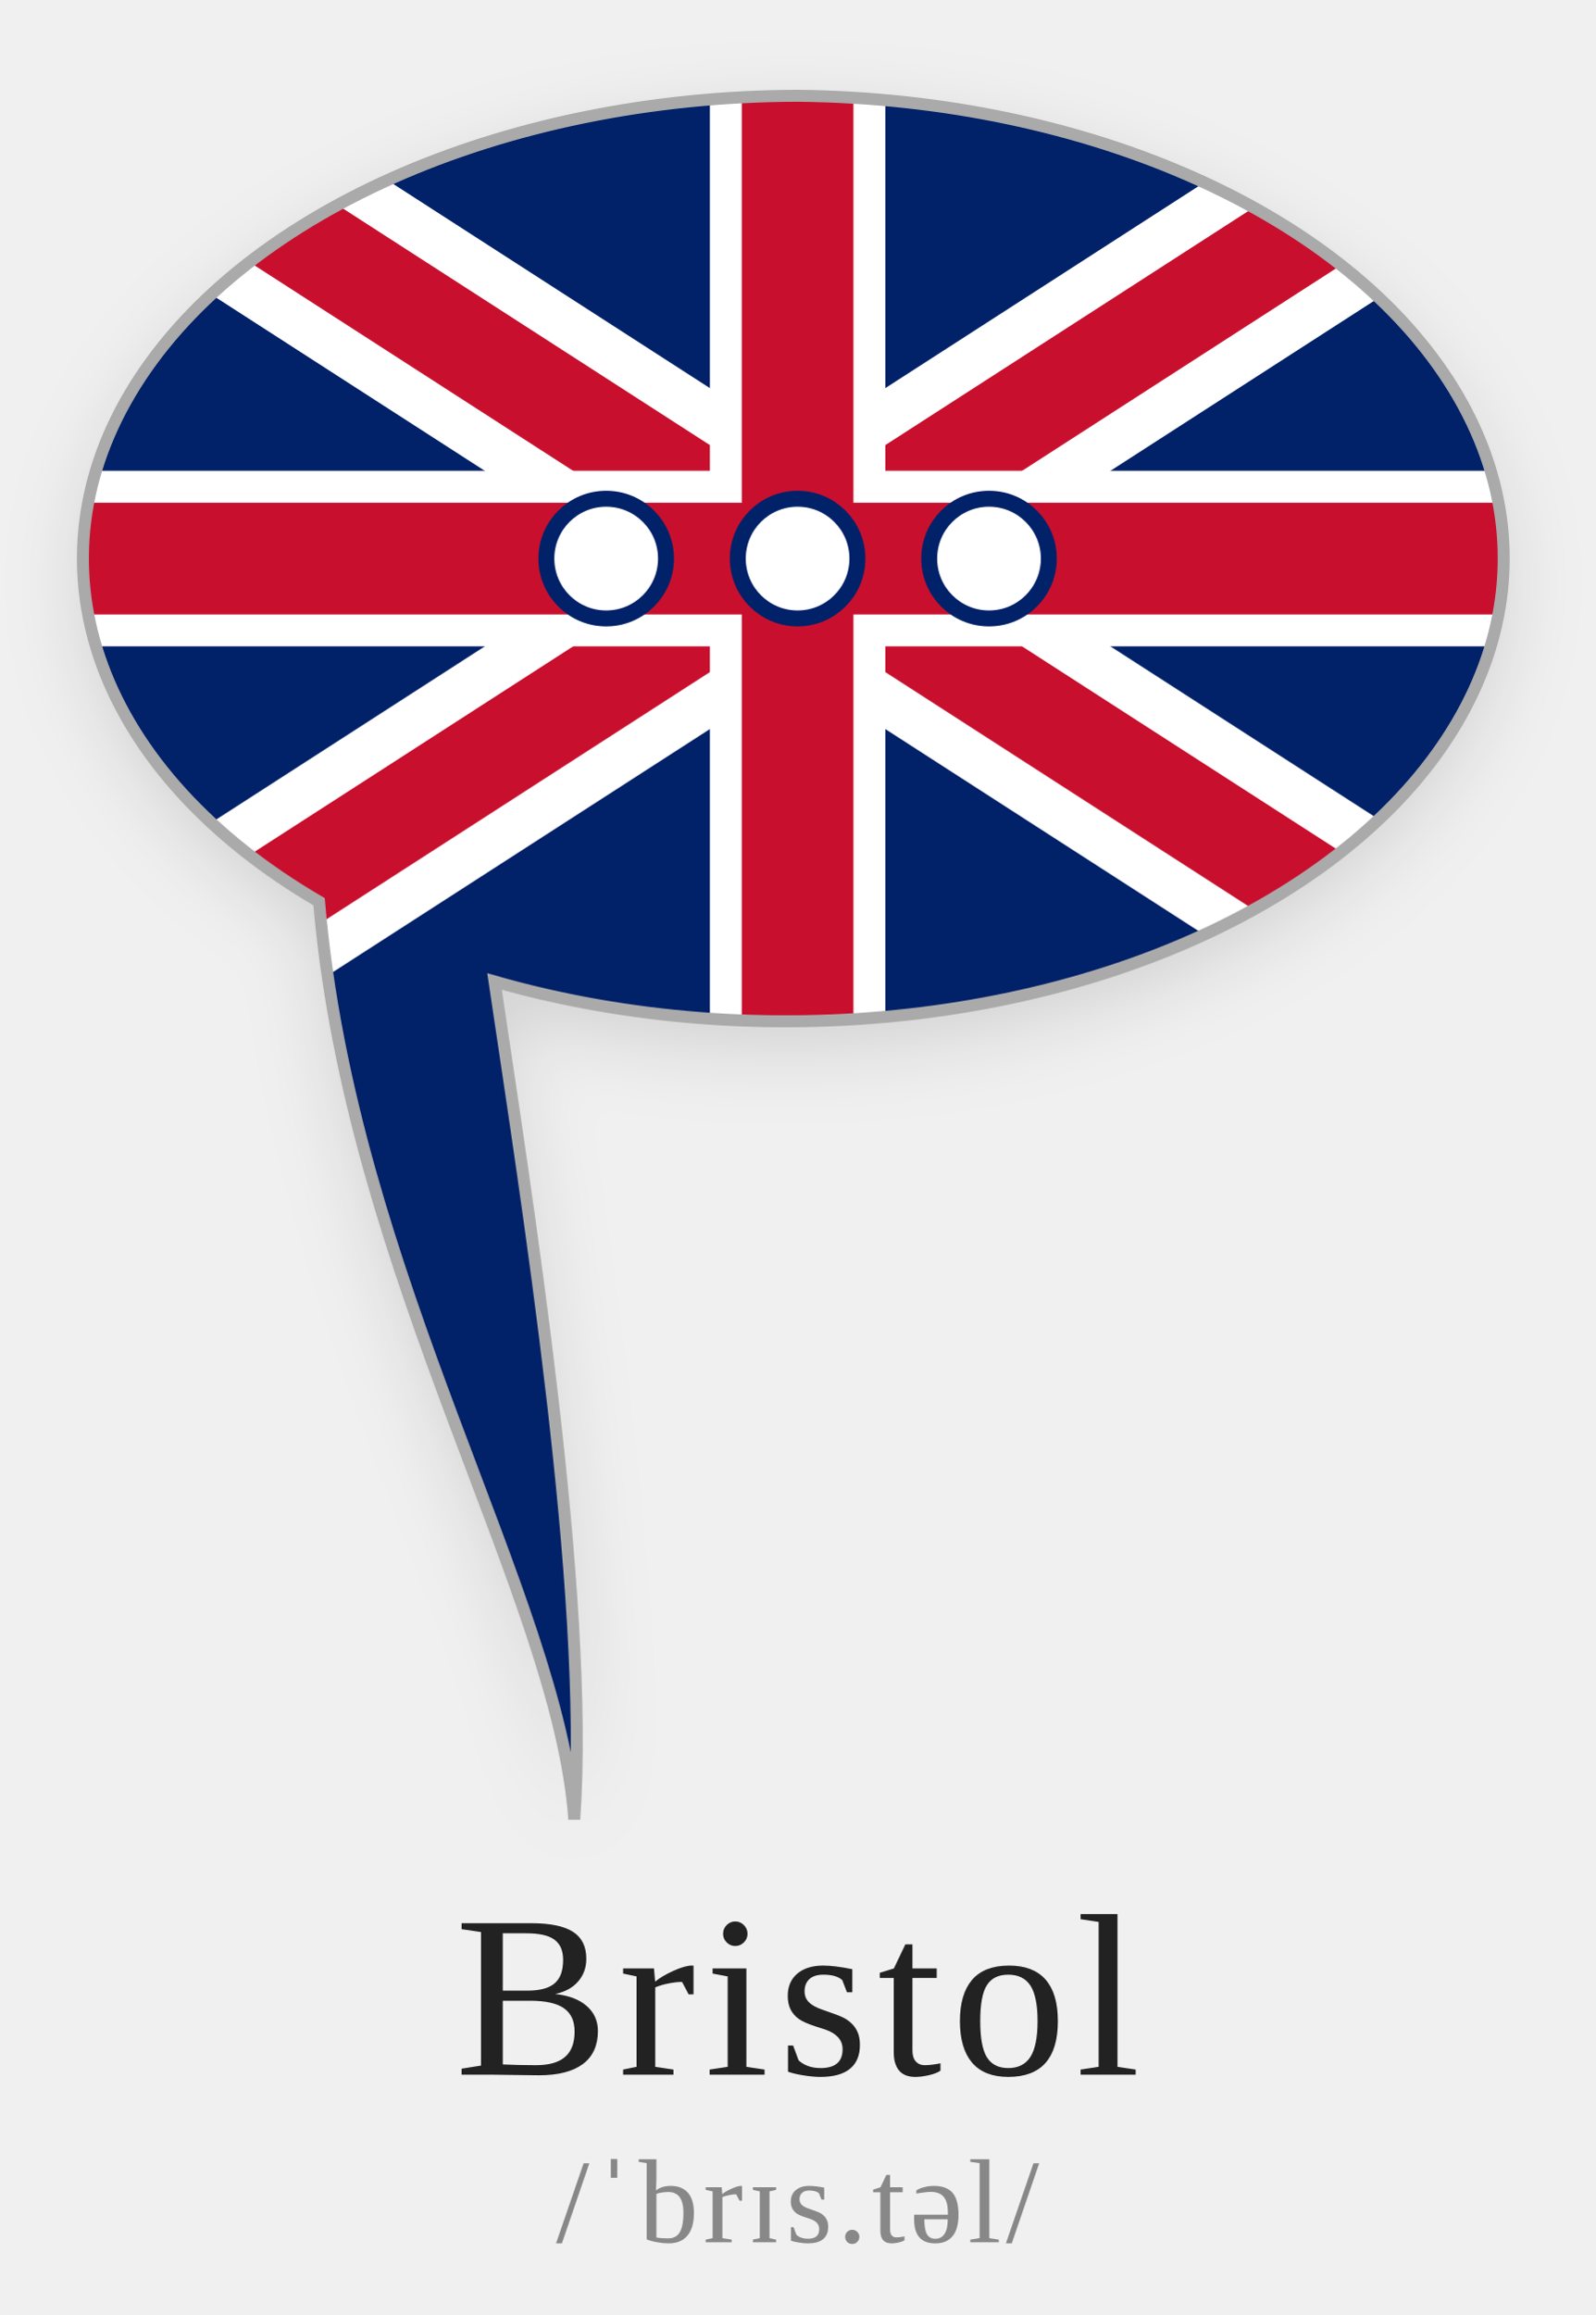
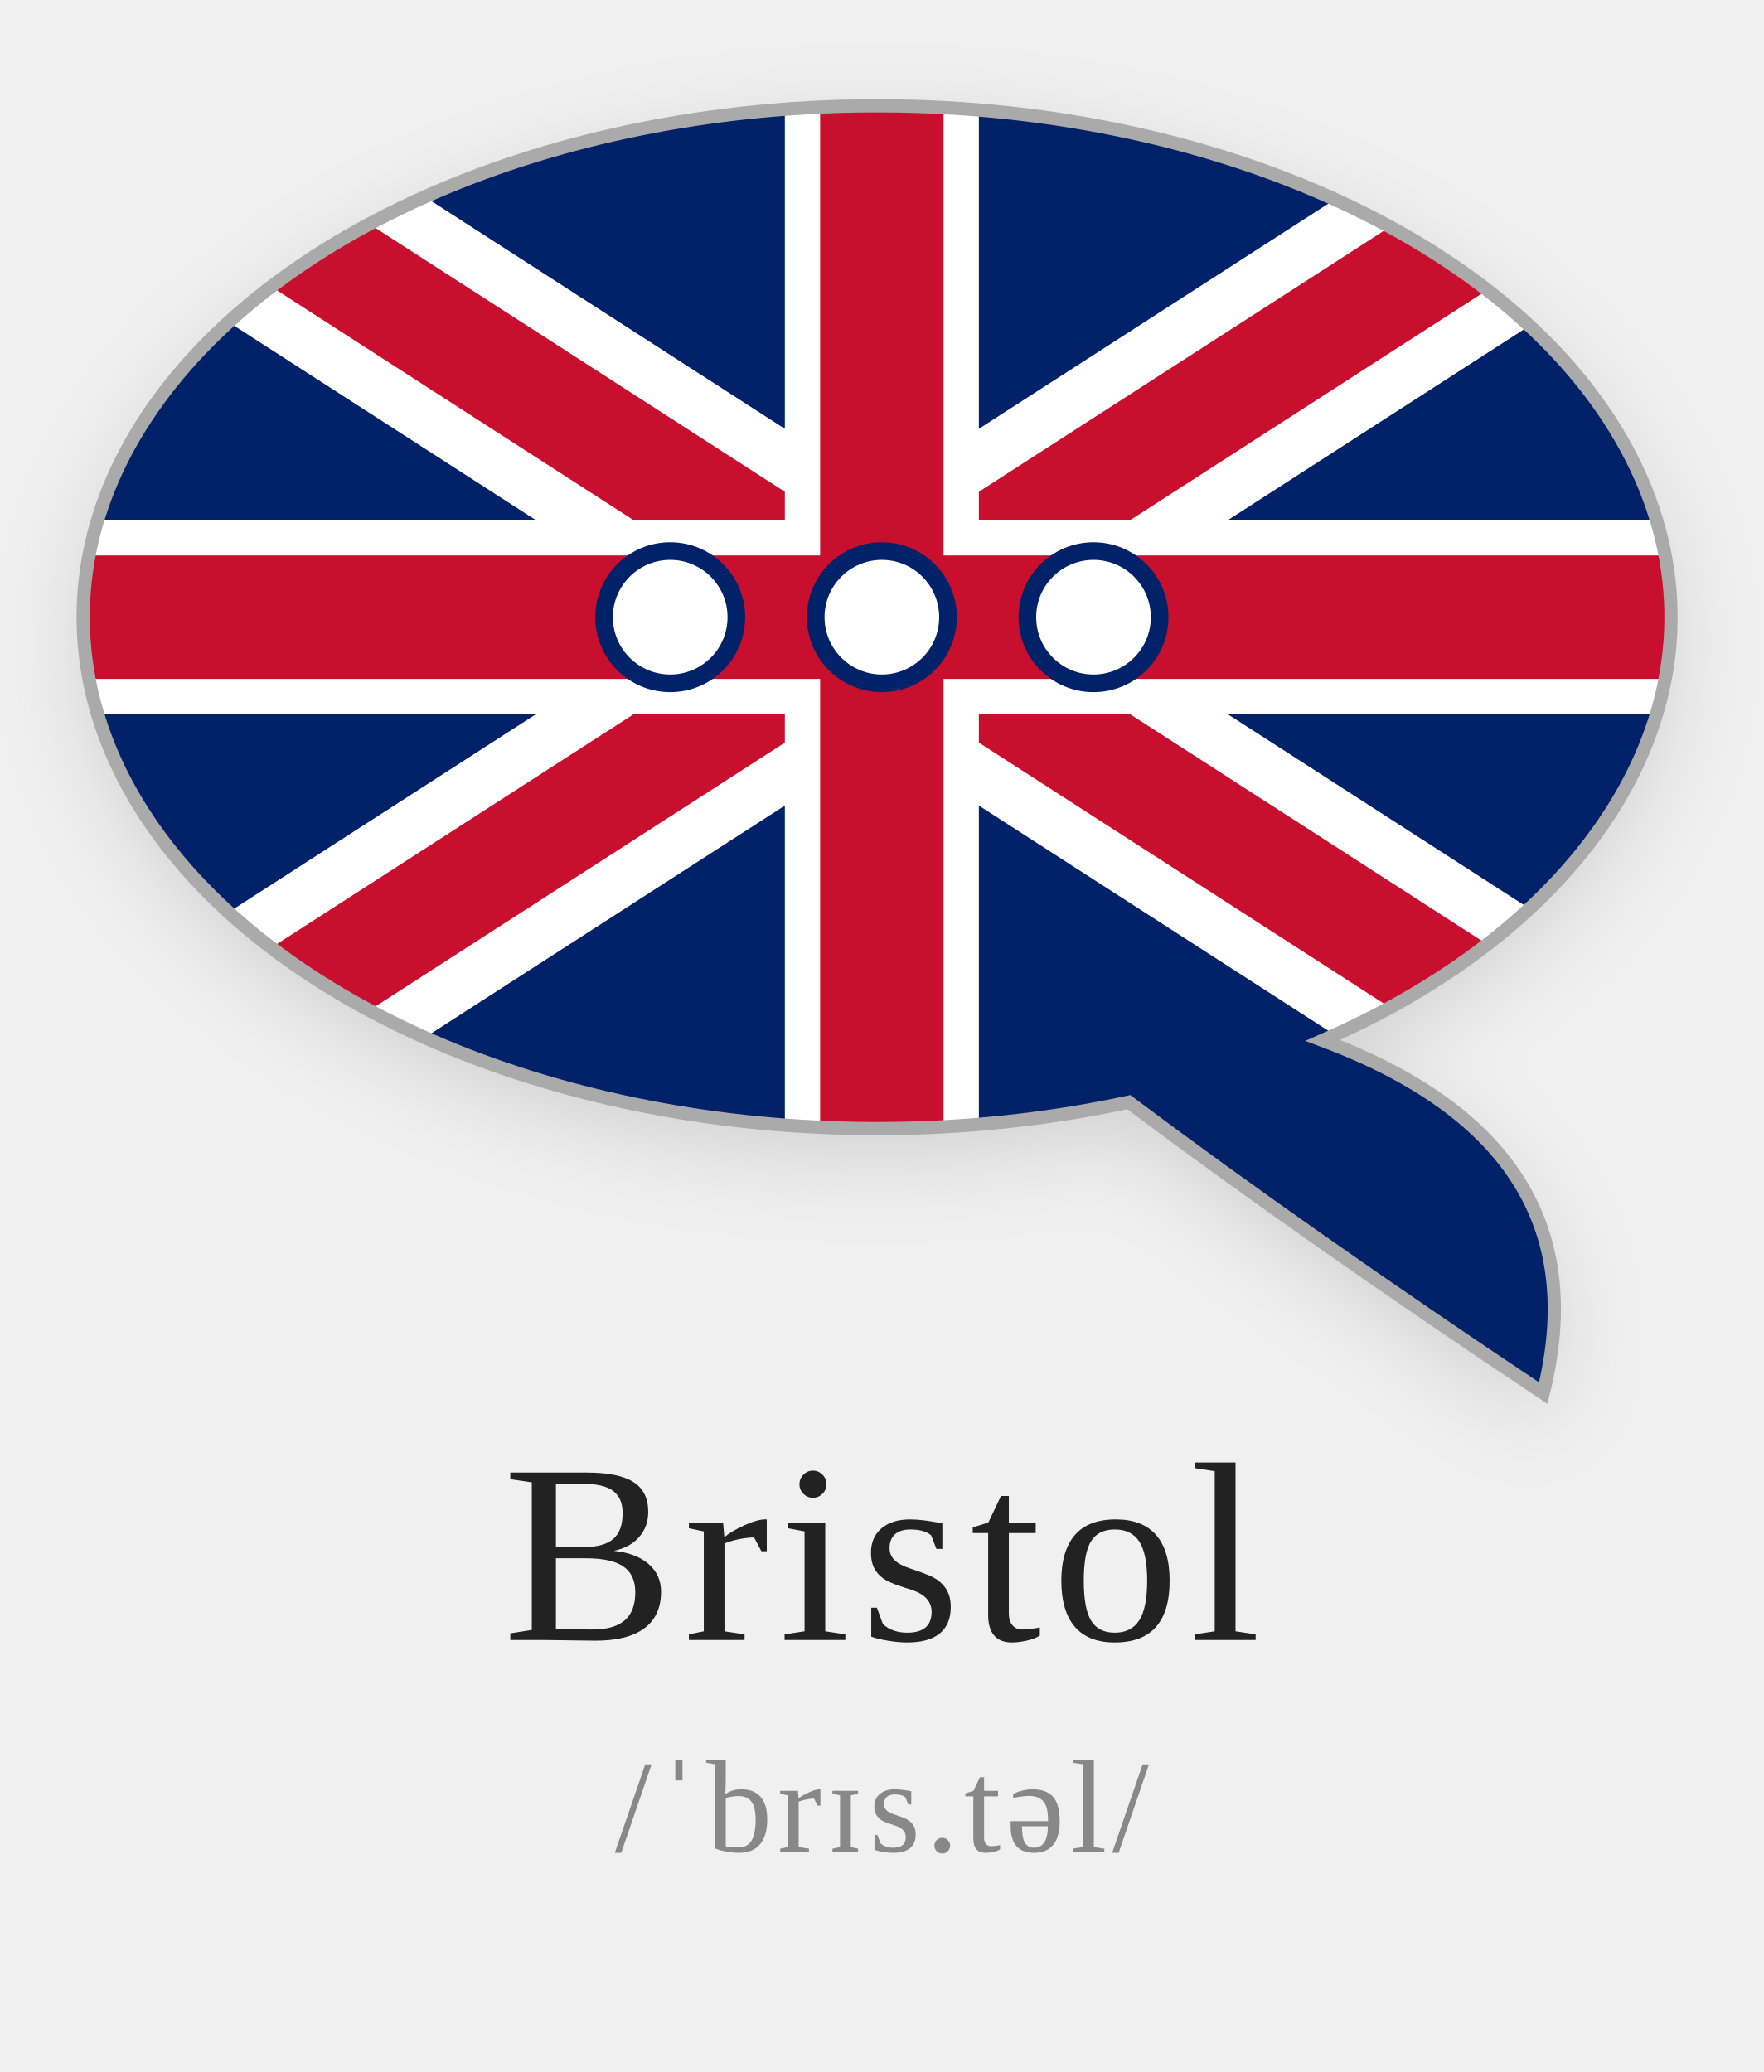
- <svg xmlns="http://www.w3.org/2000/svg" viewBox="0 0 200 290">
+ <svg xmlns="http://www.w3.org/2000/svg" viewBox="0 0 200 235">
  <defs>
    <clipPath id="bubble-clip">
-       <path d="M 100,12 A 90,58 0 1 1 62,123 C 66,150 74,200 72,228 C 70,200 44,160 40,113 A 90,58 0 0 1 100,12 Z" />
+       <path d="M 100,12 A 90,58 0 0 1 150,118 Q 182,130 175,158 Q 148,140 128,125 A 90,58 0 1 1 100,12 Z" />
    </clipPath>
    <filter id="drop-shadow" x="-15%" y="-10%" width="140%" height="148%">
      <feDropShadow dx="0" dy="3" stdDeviation="5" flood-color="#00000022" />
    </filter>
  </defs>
-   <path d="M 100,12 A 90,58 0 1 1 62,123 C 66,150 74,200 72,228 C 70,200 44,160 40,113 A 90,58 0 0 1 100,12 Z" fill="white" filter="url(#drop-shadow)" />
+   <path d="M 100,12 A 90,58 0 0 1 150,118 Q 182,130 175,158 Q 148,140 128,125 A 90,58 0 1 1 100,12 Z" fill="white" filter="url(#drop-shadow)" />
  <g clip-path="url(#bubble-clip)">
-     <rect x="0" y="0" width="200" height="240" fill="#012169" />
+     <rect x="0" y="0" width="200" height="165" fill="#012169" />
    <line x1="10" y1="12" x2="190" y2="128" stroke="#FFFFFF" stroke-width="24" />
    <line x1="190" y1="12" x2="10" y2="128" stroke="#FFFFFF" stroke-width="24" />
    <line x1="10" y1="12" x2="190" y2="128" stroke="#C8102E" stroke-width="12" />
    <line x1="190" y1="12" x2="10" y2="128" stroke="#C8102E" stroke-width="12" />
    <rect x="0" y="59" width="200" height="22" fill="#FFFFFF" />
-     <rect x="89" y="0" width="22" height="240" fill="#FFFFFF" />
+     <rect x="89" y="0" width="22" height="165" fill="#FFFFFF" />
    <rect x="0" y="63" width="200" height="14" fill="#C8102E" />
-     <rect x="93" y="0" width="14" height="240" fill="#C8102E" />
+     <rect x="93" y="0" width="14" height="165" fill="#C8102E" />
  </g>
-   <path d="M 100,12 A 90,58 0 1 1 62,123 C 66,150 74,200 72,228 C 70,200 44,160 40,113 A 90,58 0 0 1 100,12 Z" fill="none" stroke="#aaaaaa" stroke-width="1.5" />
+   <path d="M 100,12 A 90,58 0 0 1 150,118 Q 182,130 175,158 Q 148,140 128,125 A 90,58 0 1 1 100,12 Z" fill="none" stroke="#aaaaaa" stroke-width="1.5" />
  <circle cx="76" cy="70" r="7.5" fill="white" stroke="#012169" stroke-width="2" />
  <circle cx="100" cy="70" r="7.5" fill="white" stroke="#012169" stroke-width="2" />
  <circle cx="124" cy="70" r="7.5" fill="white" stroke="#012169" stroke-width="2" />
-   <text x="100" y="260" text-anchor="middle" font-family="Georgia, 'Times New Roman', serif" font-size="29" fill="#222222" letter-spacing="0.04em">Bristol</text>
-   <text x="100" y="281" text-anchor="middle" font-family="Georgia, 'Times New Roman', serif" font-size="15" fill="#888888" letter-spacing="0.04em">/ˈbrɪs.təl/</text>
+   <text x="100" y="186" text-anchor="middle" font-family="Georgia, 'Times New Roman', serif" font-size="29" fill="#222222" letter-spacing="0.04em">Bristol</text>
+   <text x="100" y="210" text-anchor="middle" font-family="Georgia, 'Times New Roman', serif" font-size="15" fill="#888888" letter-spacing="0.04em">/ˈbrɪs.təl/</text>
</svg>
